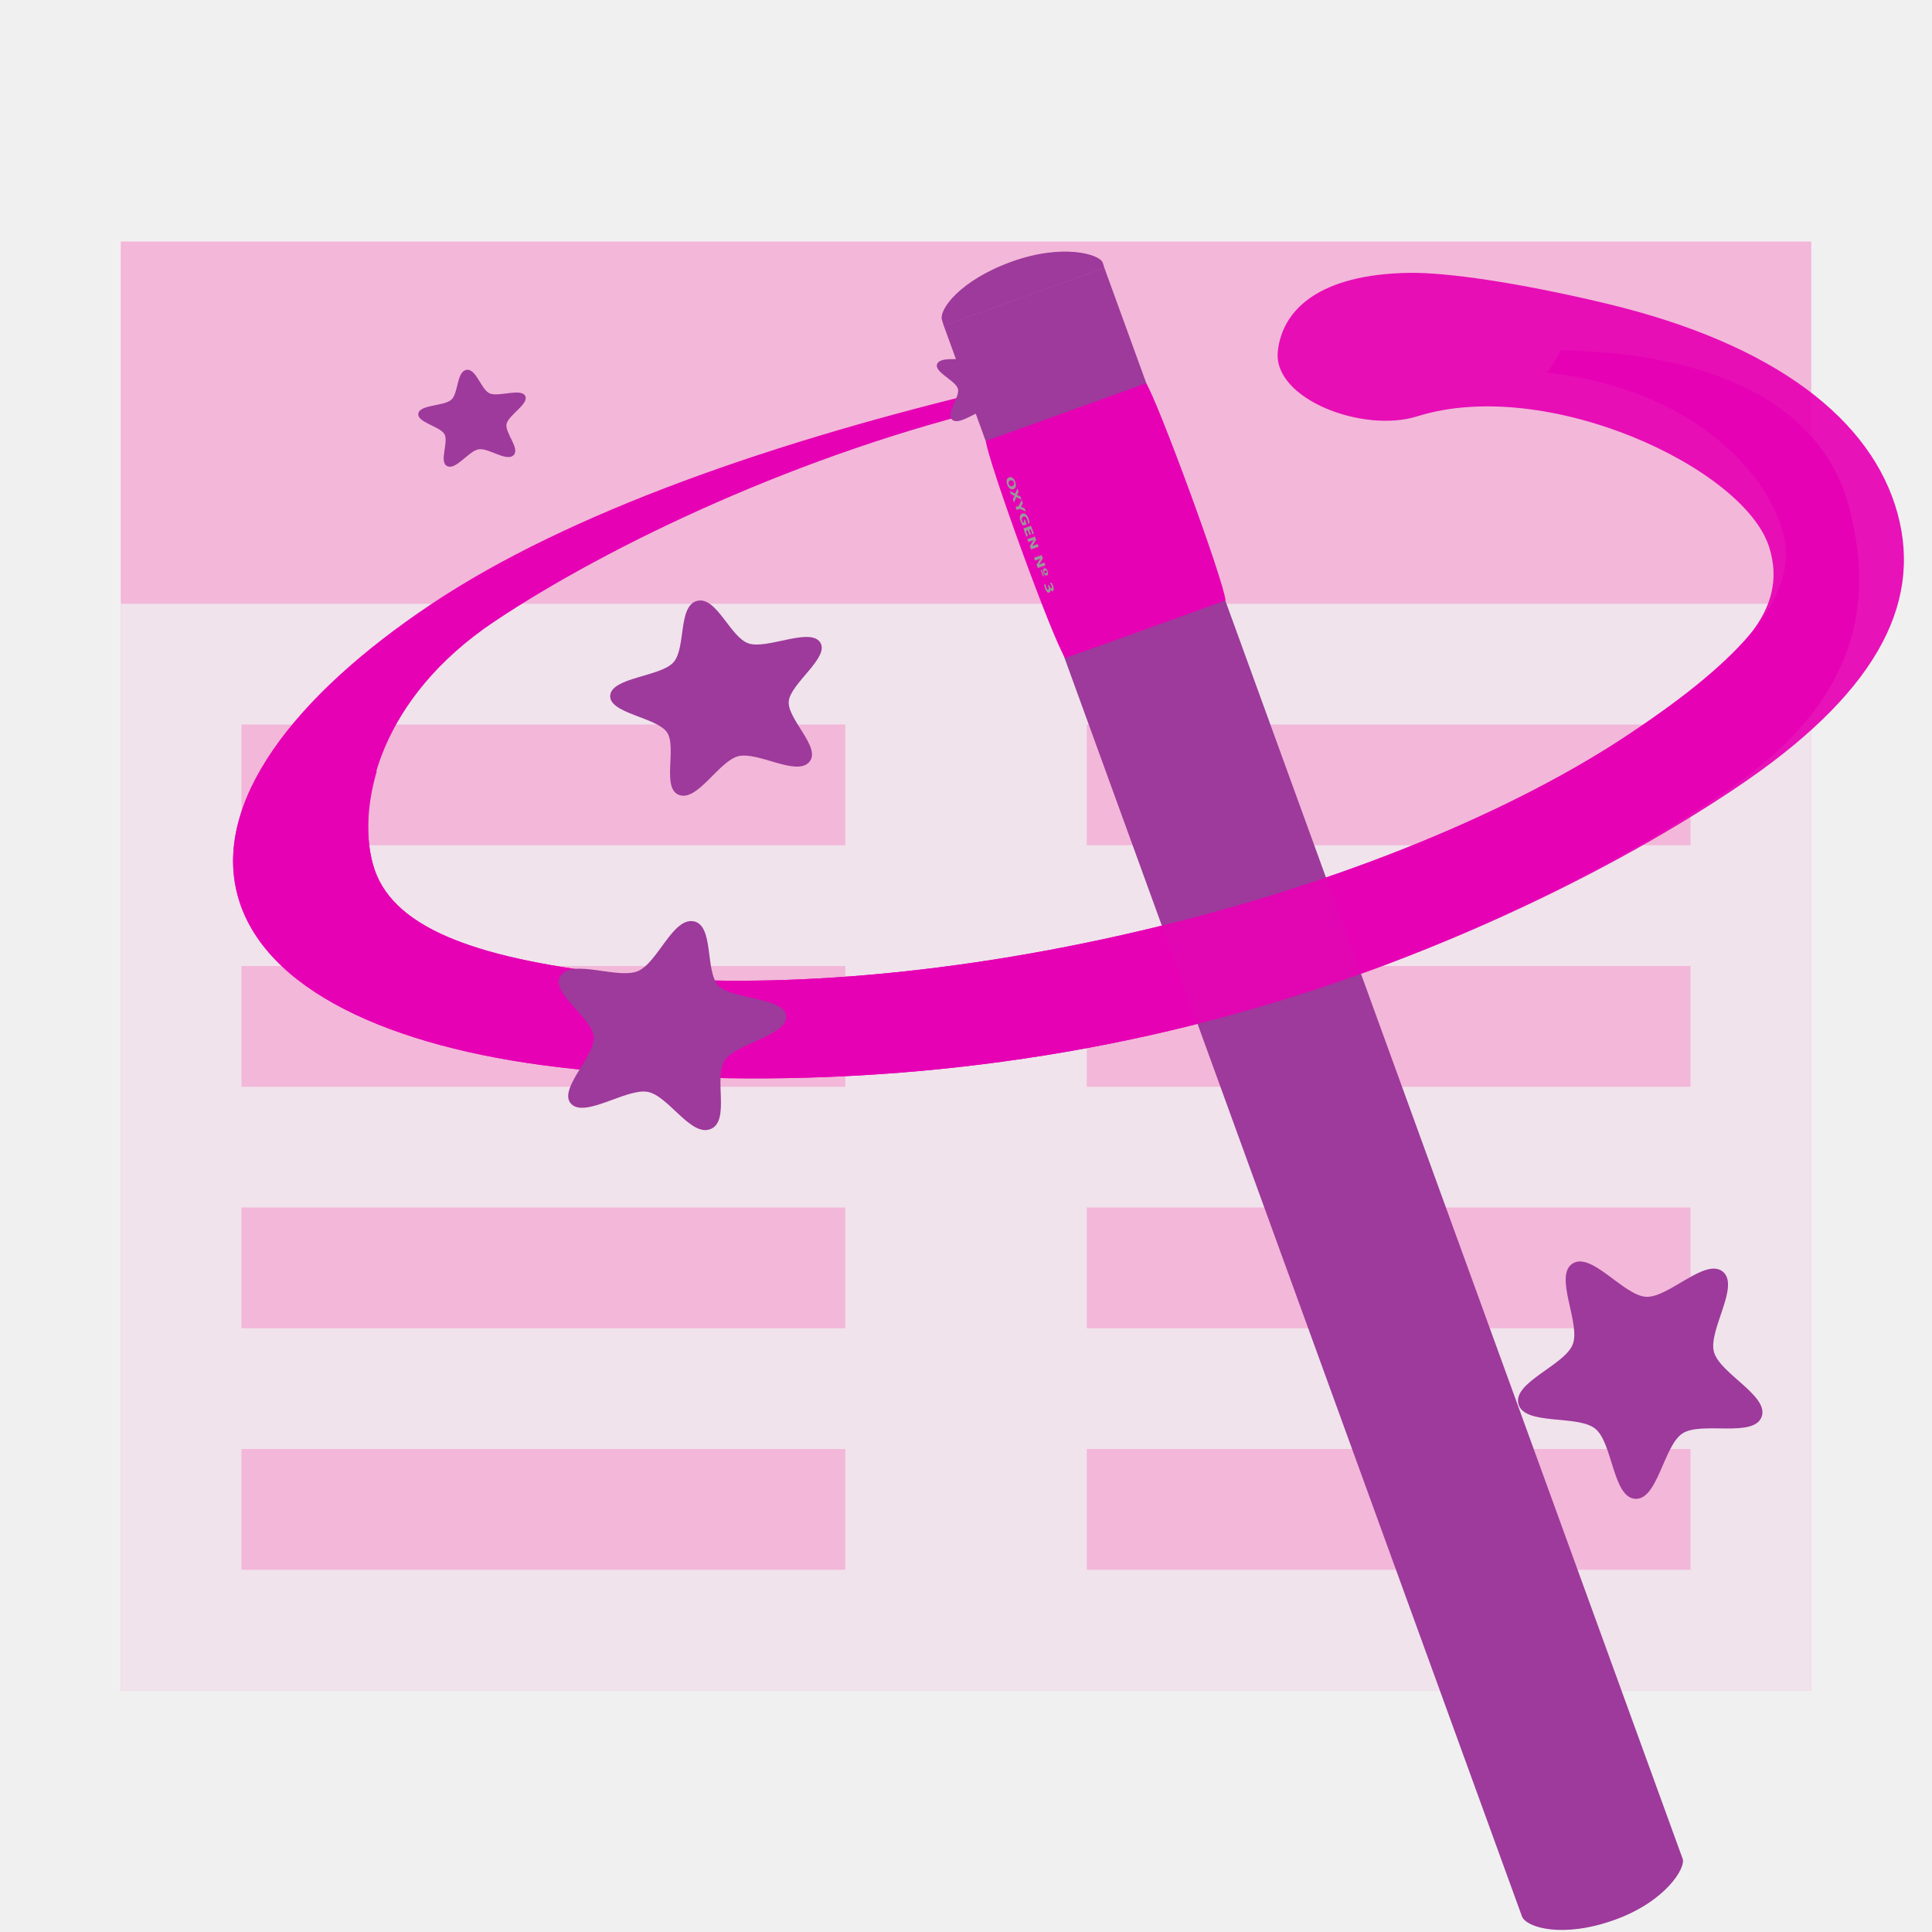
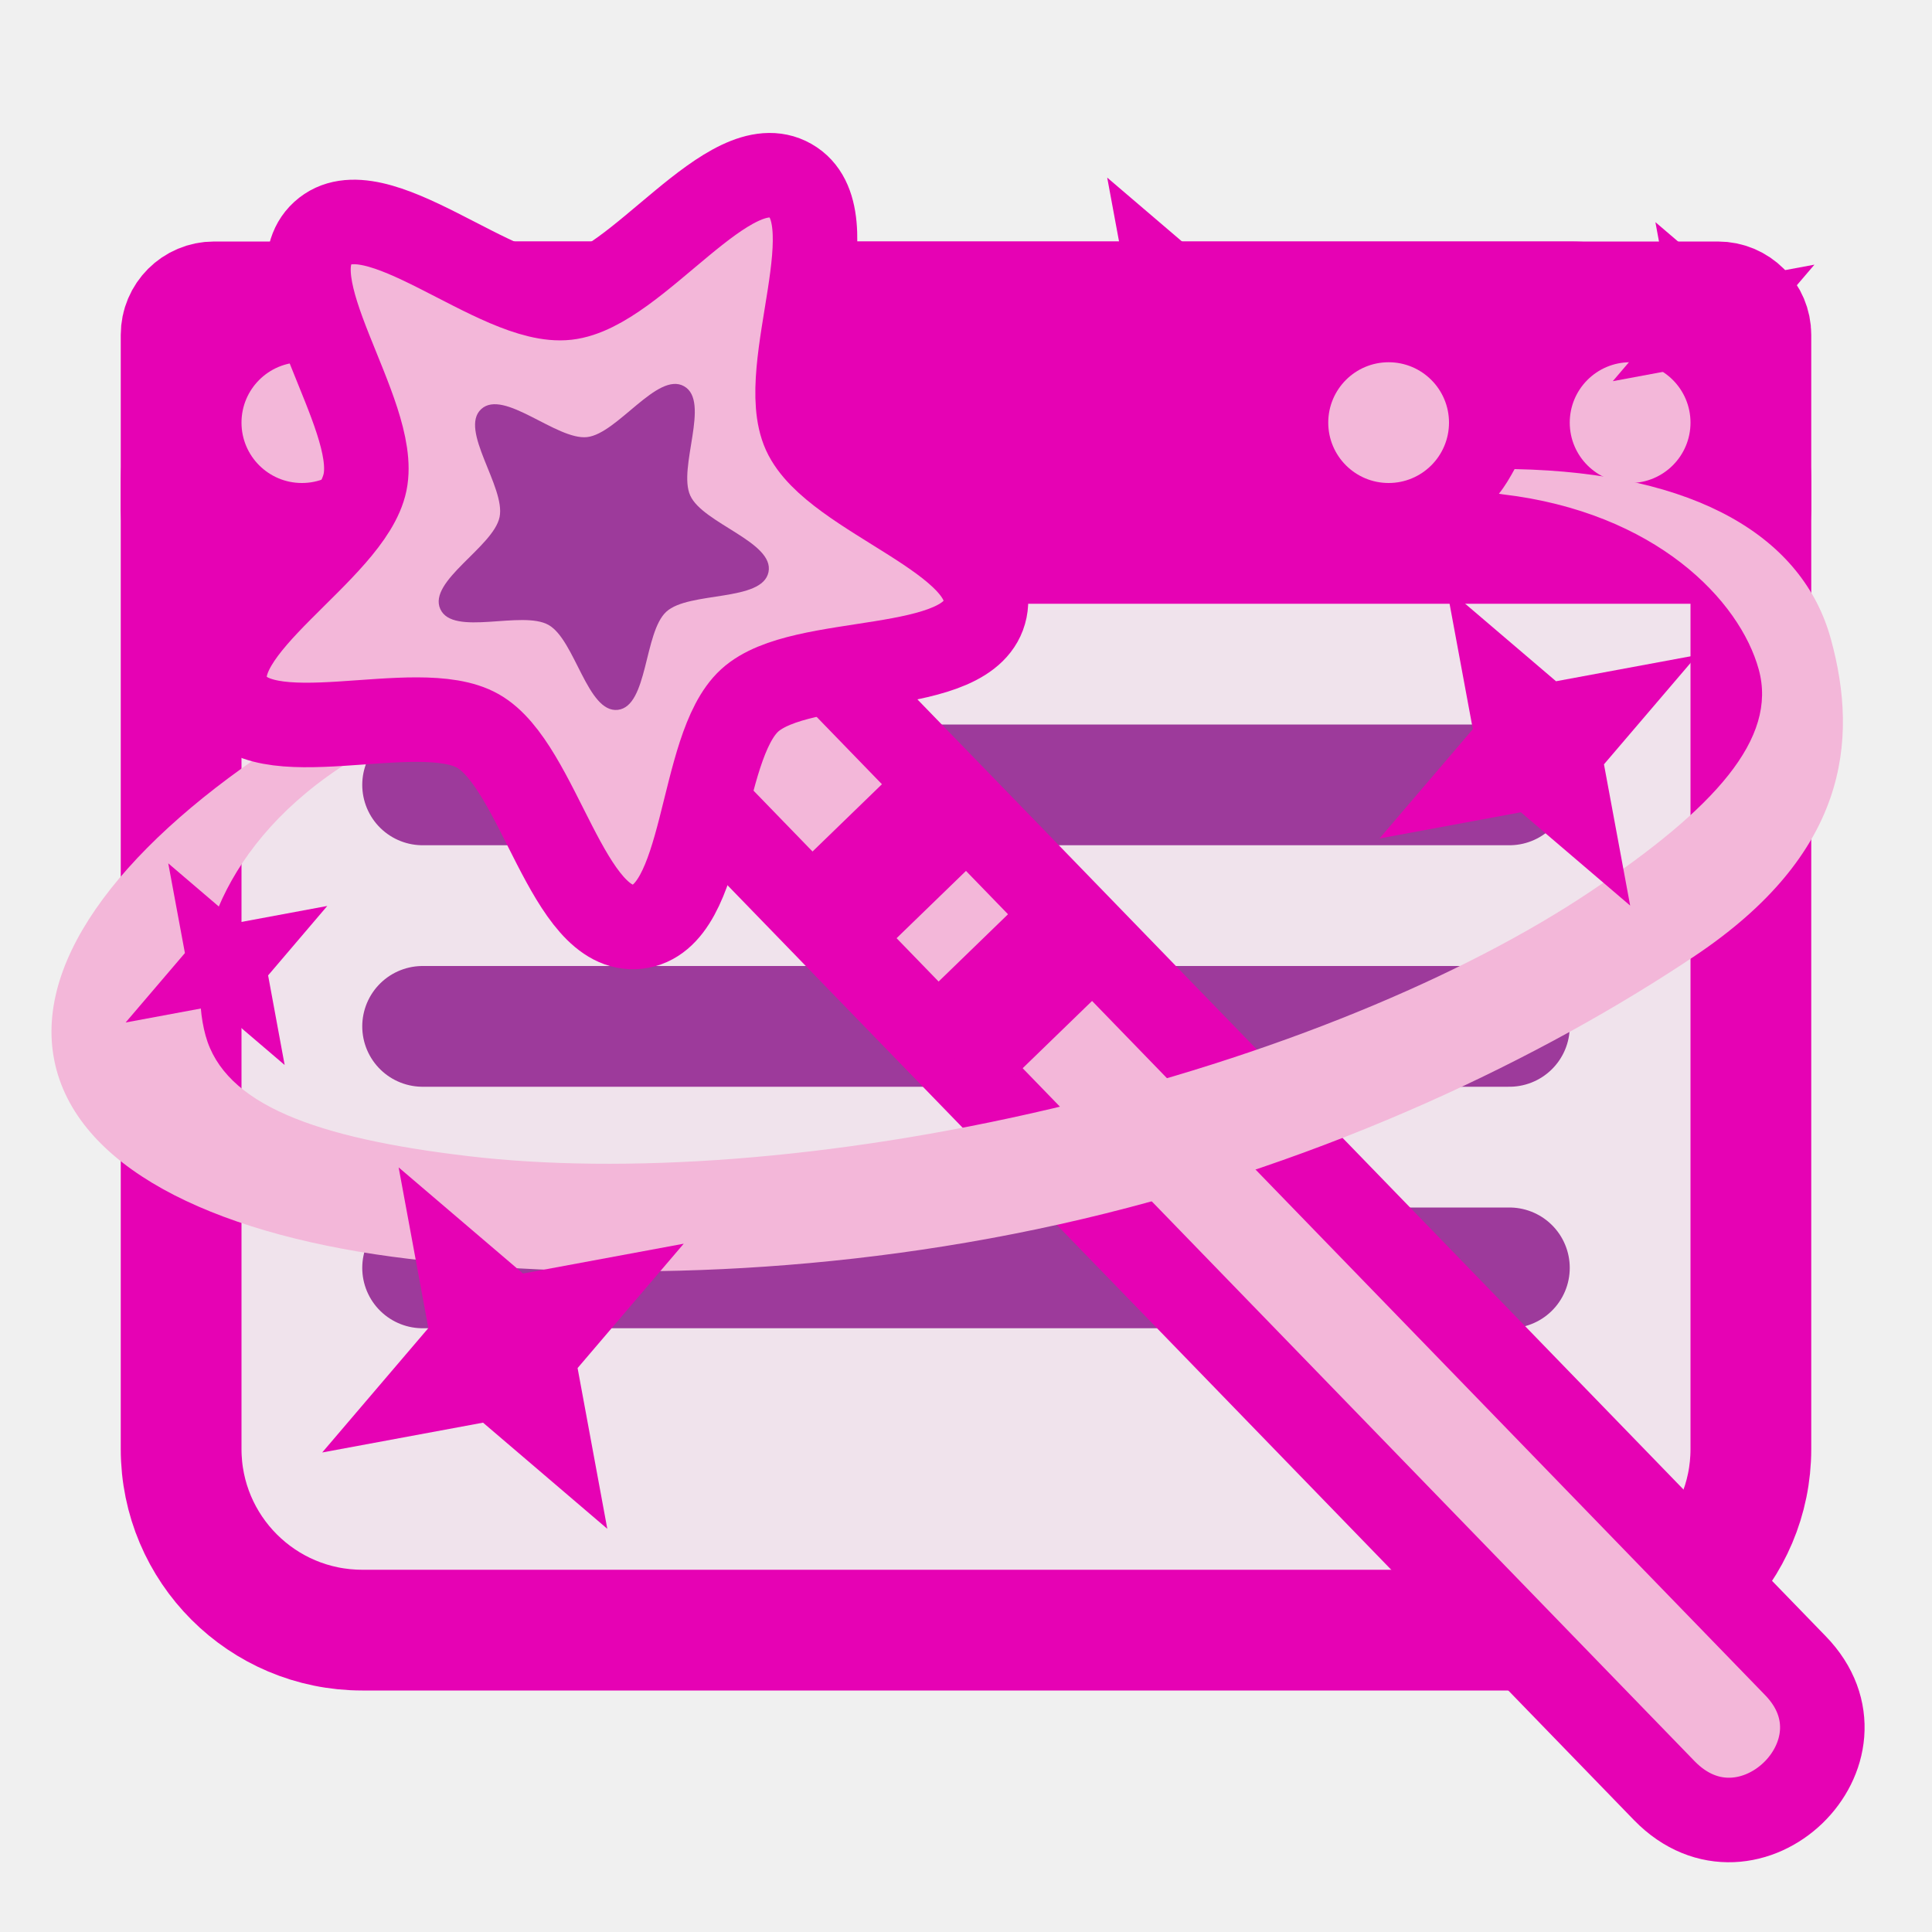
<svg xmlns="http://www.w3.org/2000/svg" xmlns:xlink="http://www.w3.org/1999/xlink" height="16" width="16" version="1.1" id="svg177">
  <defs id="defs181" />
  <radialGradient id="a" cx="49.01" cy="8.495" fx="47.371" fy="6.77" gradientTransform="matrix(.769753 1.181802 -7.650992 7.762471 62.39291 -29.03898)" gradientUnits="userSpaceOnUse" r="3.975">
    <stop offset="0" stop-color="#fff" id="stop2" />
    <stop offset="1" stop-color="#aeaeae" id="stop4" />
  </radialGradient>
  <linearGradient id="b" gradientTransform="matrix(.981227 .967355 -1.189872 1.227494 77.89405 -44.83244)" gradientUnits="userSpaceOnUse" x1="48.499" x2="48.733" xlink:href="#c" y1=".812" y2="2.366" />
  <linearGradient id="c">
    <stop offset="0" stop-color="#fff" id="stop8" />
    <stop offset="1" stop-color="#fff" stop-opacity="0" id="stop10" />
  </linearGradient>
  <radialGradient id="d" cx="49.012" cy="2.674" gradientTransform="matrix(.913761 0 0 .207981 43.52233 -82.64466)" gradientUnits="userSpaceOnUse" r="1.725" xlink:href="#c" />
  <radialGradient id="e" cx="49.012" cy="2.674" gradientTransform="matrix(3.15491 0 0 .208011 -61.469 -82.65113)" gradientUnits="userSpaceOnUse" r="1.725" xlink:href="#f" />
  <linearGradient id="f">
    <stop offset="0" stop-color="#fff" id="stop15" />
    <stop offset="1" stop-color="#252525" stop-opacity="0" id="stop17" />
  </linearGradient>
  <radialGradient id="g" cx="49.012" cy="2.674" gradientTransform="matrix(.906625 0 0 .207981 -140.6272 -82.64466)" gradientUnits="userSpaceOnUse" r="1.725" xlink:href="#h" />
  <linearGradient id="h">
    <stop offset="0" stop-color="#fff" stop-opacity=".55" id="stop21" />
    <stop offset="1" stop-opacity="0" id="stop23" />
  </linearGradient>
  <radialGradient id="i" cx="34.678" cy="7.462" fx="11.255" fy="18.452" gradientTransform="matrix(1.135556 .00325649 -.00001156 .02608447 -4.700669 7.1547)" gradientUnits="userSpaceOnUse" r="47.595" xlink:href="#c" />
  <linearGradient id="j" gradientTransform="matrix(1.37789 .0001263 .01423919 1.378513 65.76164 -93.88427)" gradientUnits="userSpaceOnUse" x1="48.499" x2="48.733" xlink:href="#c" y1=".812" y2="2.366" />
  <radialGradient id="k" cx="49.012" cy="2.674" gradientTransform="matrix(.913761 0 0 .167717 85.52731 -90.69359)" gradientUnits="userSpaceOnUse" r="1.725" xlink:href="#c" />
  <radialGradient id="l" cx="49.012" cy="2.674" gradientTransform="matrix(3.15491 0 0 .167755 -19.14379 -90.70726)" gradientUnits="userSpaceOnUse" r="1.725" xlink:href="#f" />
  <radialGradient id="m" cx="49.012" cy="2.674" gradientTransform="matrix(.906625 0 0 .167717 -182.6324 -90.69359)" gradientUnits="userSpaceOnUse" r="1.725" xlink:href="#h" />
  <radialGradient id="n" cx="67.498" cy="36.571" fx="51.11" fy="38.921" gradientTransform="matrix(1.143352 -.288983 .145436 .486936 -6.906086 43.29656)" gradientUnits="userSpaceOnUse" r="59.667">
    <stop offset="0" stop-opacity="0" id="stop31" />
    <stop offset=".879" stop-opacity="0" id="stop33" />
    <stop offset="1" id="stop35" />
  </radialGradient>
  <radialGradient id="o" cx="10.503" cy="43.419" gradientTransform="matrix(1.182169 -.07305034 .0190782 .595163 5.960047 24.89229)" gradientUnits="userSpaceOnUse" r="29.231" spreadMethod="reflect" xlink:href="#c" />
  <linearGradient id="p" gradientTransform="matrix(.99823 -.06168429 .02721908 .849126 7.509698 12.85021)" gradientUnits="userSpaceOnUse" x1="92.519" x2="95.047" xlink:href="#c" y1="5.879" y2="19.529" />
  <linearGradient id="q" gradientTransform="matrix(-12.72707 .492126 -.05364729 3.971548 275.6116 -231.9498)" gradientUnits="userSpaceOnUse" spreadMethod="pad" x1="18.705" x2="13.317" xlink:href="#c" y1="74.448" y2="64.213" />
  <radialGradient id="r" cx="123.623" cy="35.345" fx="125.264" fy="34.2" gradientTransform="matrix(.6456382 0 0 1.310223 48.80169 -4.037653)" gradientUnits="userSpaceOnUse" r="3.247" xlink:href="#c" />
  <radialGradient id="s" cx="123.623" cy="35.345" fx="125.264" fy="34.2" gradientTransform="matrix(.6456382 0 0 1.310223 -92.9241 9.164842)" gradientUnits="userSpaceOnUse" r="3.247" xlink:href="#c" />
  <linearGradient id="t" gradientUnits="userSpaceOnUse" x1="154.587" x2="61.973" xlink:href="#c" y1="48.225" y2="28.799" />
  <radialGradient id="u" cx="103.124" cy="24.957" fx="101.568" fy="22.073" gradientTransform="matrix(1.015732 .401466 -.180613 .456961 10.5599 -23.83122)" gradientUnits="userSpaceOnUse" r="12.242">
    <stop offset="0" id="stop44" />
    <stop offset="1" stop-opacity="0" id="stop46" />
  </radialGradient>
  <radialGradient id="v" cx="80.292" cy="39.654" gradientTransform="matrix(10.43391 -2.24727 .122988 .315112 -762.9446 214.3431)" gradientUnits="userSpaceOnUse" r="9.041">
    <stop offset="0" stop-color="#ff5f00" id="stop49" />
    <stop offset="1" stop-color="#ff5f00" stop-opacity="0" id="stop51" />
  </radialGradient>
  <linearGradient id="w" gradientTransform="matrix(.99823 -.06168429 .02721908 .849126 7.509698 12.85021)" gradientUnits="userSpaceOnUse" spreadMethod="reflect" x1="55.744" x2="121.517" y1="46.374" y2="11.319">
    <stop offset="0" stop-color="#ff5900" id="stop54" />
    <stop offset="1" stop-color="#ff0" id="stop56" />
  </linearGradient>
  <filter id="x">
    <feGaussianBlur stdDeviation="2.4" id="feGaussianBlur59" />
  </filter>
  <linearGradient id="y" gradientTransform="matrix(.1133598 0 0 .1691546 80.27144 159.9215)" gradientUnits="userSpaceOnUse" x1="399.775" x2="399.775" y1="681" y2="549.332">
    <stop offset="0" stop-color="#cbcbcd" id="stop62" />
    <stop offset=".5" stop-color="#e0e0e2" id="stop64" />
    <stop offset="1" stop-color="#fff" id="stop66" />
  </linearGradient>
-   <g transform="matrix(0.125,0,0,0.125,-9.953581,-29.60951)" id="g95">
-     <path d="M 87.629,252.876 H 199.629 v 96 H 87.629 Z" id="path71" style="fill:#f3b7d9" />
-     <path d="m 157.831,274.495 v -2.745 z" id="path73" style="fill:#ffffff;fill-opacity:0.757" />
-     <path d="m 87.629,276.876 h 112 v 72 h -112 z" id="path75" style="fill:#f0e3ec" />
-     <g id="g93" style="fill:#cacacc">
-       <path d="m 95.629,300.876 h 40 v 8 H 95.629 Z" id="path77" style="fill:#f3b7d9" />
-       <path d="m 95.629,284.876 h 40 v 8 H 95.629 Z" id="path79" style="fill:#f3b7d9" />
-       <path d="m 151.629,284.876 h 40 v 8 h -40 z" id="path81" style="fill:#f3b7d9" />
-       <path d="m 151.629,300.876 h 40 v 8 h -40 z" id="path83" style="fill:#f3b7d9" />
-       <path d="m 95.629,316.876 h 40 v 8 H 95.629 Z" id="path85" style="fill:#f3b7d9" />
-       <path d="m 151.629,316.876 h 40 v 8 h -40 z" id="path87" style="fill:#f3b7d9" />
-       <path d="m 95.629,332.876 h 40 v 8 H 95.629 Z" id="path89" style="fill:#f3b7d9" />
-       <path d="m 151.629,332.876 h 40 v 8 h -40 z" id="path91" style="fill:#f3b7d9" />
+   <rect style="fill:#f0e3ec;stroke:#e602b4" id="rect61" width="13" height="11" x="1.5" y="2.5" ry="1.5" />
+   <rect ry="0.273" y="2.5" x="1.5" height="2" width="13" id="rect873" style="fill:#e602b4;stroke:#e602b4;stroke-width:1" />
+   <path style="fill:none;stroke:#9d3a9b;stroke-width:1px;stroke-linecap:round;stroke-linejoin:miter;stroke-opacity:1" d="m 3.5,6.5 h 9" id="path875" />
+   <path id="path877" d="m 3.5,8.5 h 9" style="fill:none;stroke:#9d3a9b;stroke-width:1px;stroke-linecap:round;stroke-linejoin:miter;stroke-opacity:1" />
+   <path style="fill:none;stroke:#9d3a9b;stroke-width:1px;stroke-linecap:round;stroke-linejoin:miter;stroke-opacity:1" d="m 3.5,10.5 h 9" id="path879" />
+   <circle style="fill:#f3b7d9;stroke:none;stroke-linecap:round" id="path881" cx="2.5" cy="3.5" r="0.5" />
+   <circle r="0.5" cy="3.5" cx="11.5" id="circle883" style="fill:#f3b7d9;stroke:none;stroke-linecap:round" />
+   <circle style="fill:#f3b7d9;stroke:none;stroke-linecap:round" id="circle885" cx="13.5" cy="3.5" r="0.5" />
+   <g transform="translate(0.2833461,0.3297911)" id="g77">
+     <path id="rect1483" d="M 3.758,4.453 4.835,3.408 14.585,13.464 C 15.278,14.176 14.201,15.22 13.5,14.5 Z" style="opacity:1;fill:#f3b7d9;fill-opacity:1;stroke:#e602b4;stroke-width:0.7;stroke-linecap:round;stroke-linejoin:round;stroke-miterlimit:4;stroke-dasharray:none;stroke-opacity:1" />
+     <path id="path1486" d="M 6.544,7.323 7.621,6.279" style="opacity:1;vector-effect:none;fill:#f3b7d9;fill-opacity:1;stroke:#e602b4;stroke-width:1;stroke-linecap:butt;stroke-linejoin:miter;stroke-miterlimit:4;stroke-dasharray:none;stroke-dashoffset:0;stroke-opacity:1" />
+     <path id="path1488" d="M 7.588,8.4 8.665,7.356" style="opacity:1;vector-effect:none;fill:#f3b7d9;fill-opacity:1;stroke:#e602b4;stroke-width:1;stroke-linecap:butt;stroke-linejoin:miter;stroke-miterlimit:4;stroke-dasharray:none;stroke-dashoffset:0;stroke-opacity:1" />
+     <path d="M 10.405,3.773 9.5,3 8.33,3.217 9.103,2.312 8.886,1.141 9.791,1.914 10.961,1.697 10.188,2.603 Z" id="path1496" style="opacity:1;fill:#e602b4;fill-opacity:1;stroke:none;stroke-width:1;stroke-linecap:round;stroke-linejoin:round;stroke-miterlimit:4;stroke-dasharray:none;stroke-opacity:1" />
+     <path style="opacity:1;fill:#e602b4;fill-opacity:1;stroke:none;stroke-width:1;stroke-linecap:round;stroke-linejoin:round;stroke-miterlimit:4;stroke-dasharray:none;stroke-opacity:1" id="path1500" d="M 14.39,3.18 13.815,2.689 13.073,2.827 13.563,2.252 13.426,1.51 14,2 14.743,1.862 14.252,2.437 Z" />
+     <path style="fill:#f3b7d9;stroke-width:0.125" id="path1122" d="m 12.26,3.555 c -0.038,0.069 -0.078,0.139 -0.13,0.204 0.01,0.001 0.021,0.004 0.031,0.005 1.271,0.15 1.965,0.881 2.121,1.451 0.156,0.57 -0.359,1.146 -1.398,1.841 -1.039,0.695 -2.616,1.361 -4.451,1.794 -1.835,0.433 -3.565,0.545 -4.836,0.395 C 2.325,9.095 1.576,8.816 1.419,8.246 1.263,7.676 1.489,6.725 2.528,6.031 3.567,5.336 5.334,4.491 7.169,4.059 7.64,4.053 7.515,3.811 7.148,3.895 5.093,4.379 3.205,5.034 1.949,5.874 0.693,6.713 -0.048,7.682 0.186,8.535 0.42,9.388 1.572,9.914 3.108,10.096 4.644,10.278 6.63,10.249 8.684,9.765 10.739,9.28 12.497,8.427 13.752,7.587 15.008,6.747 15.114,5.815 14.879,4.962 14.649,4.122 13.773,3.585 12.26,3.555 Z" />
+     <g id="g1602">
+       <path d="M -1.645,1.829 V 1.48 Z" id="path1128" style="fill:#ffffff;fill-opacity:0.757;stroke-width:0.125" />
+       <path style="fill:#f3b7d9;stroke:#e602b4;stroke-width:0.7;stroke-miterlimit:4;stroke-dasharray:none" id="path75-3" d="M 2.389,1.601 C 2.821,1.207 3.831,2.201 4.411,2.136 4.991,2.071 5.756,0.878 6.263,1.166 6.771,1.454 6.138,2.722 6.379,3.254 6.621,3.786 7.992,4.144 7.875,4.716 7.757,5.288 6.356,5.077 5.925,5.471 5.494,5.865 5.577,7.28 4.996,7.345 4.416,7.41 4.183,6.012 3.675,5.724 3.167,5.436 1.848,5.952 1.606,5.42 1.365,4.888 2.622,4.235 2.74,3.663 2.857,3.091 1.958,1.995 2.389,1.601 Z" />
+       <path d="M 3.702,3.058 C 3.889,2.887 4.327,3.318 4.579,3.29 4.831,3.261 5.162,2.744 5.382,2.869 5.603,2.994 5.328,3.544 5.433,3.774 5.537,4.005 6.132,4.16 6.081,4.408 6.03,4.657 5.422,4.565 5.235,4.736 5.048,4.907 5.084,5.52 4.833,5.549 4.581,5.577 4.48,4.971 4.26,4.846 4.04,4.721 3.467,4.945 3.363,4.714 3.258,4.483 3.803,4.2 3.854,3.952 3.905,3.704 3.515,3.229 3.702,3.058 Z" id="path1514" style="fill:#9d3a9b;stroke:none;stroke-width:0.7;stroke-miterlimit:4;stroke-dasharray:none" />
    </g>
-   </g>
-   <g transform="matrix(0.1134676,0,0,0.1134676,0.679987,0.625398)" id="g175">
-     <path d="m 107.949,20.044 c -0.304,0.554 -0.623,1.109 -1.042,1.633 0.082,0.009 0.17,0.028 0.251,0.038 10.169,1.202 15.717,7.049 16.969,11.607 1.252,4.558 -2.875,9.172 -11.187,14.73 -8.312,5.558 -20.929,10.891 -35.61,14.351 -14.681,3.46 -28.519,4.364 -38.688,3.162 C 28.474,64.362 22.479,62.132 21.227,57.574 19.975,53.016 21.787,45.408 30.098,39.85 38.41,34.292 52.545,27.536 67.226,24.076 c 3.771,-0.046 2.764,-1.981 -0.167,-1.314 -16.438,3.875 -31.549,9.115 -41.595,15.832 -10.046,6.717 -15.976,14.466 -14.102,21.291 1.875,6.825 11.084,11.035 23.374,12.488 12.29,1.453 28.174,1.224 44.612,-2.65 16.438,-3.875 30.498,-10.704 40.544,-17.421 10.046,-6.717 10.891,-14.178 9.016,-21.003 -1.844,-6.714 -8.853,-11.016 -20.959,-11.254 z" id="path97" style="fill:#e602b4" />
-     <path d="M 59.259,10.92 V 8.126 Z" id="path99" style="fill:#ffffff;fill-opacity:0.757" />
-     <path d="m 40.124,40.508 c 0.147,0.736 -1.617,1.188 -1.931,1.87 -0.314,0.682 0.492,2.315 -0.162,2.683 -0.655,0.367 -1.629,-1.171 -2.375,-1.259 -0.746,-0.087 -2.05,1.184 -2.602,0.675 -0.552,-0.509 0.61,-1.912 0.463,-2.648 -0.147,-0.736 -1.759,-1.584 -1.446,-2.266 0.314,-0.682 2.007,-0.01 2.661,-0.378 0.655,-0.367 0.963,-2.163 1.708,-2.075 0.746,0.087 0.63,1.905 1.182,2.414 0.552,0.509 2.354,0.247 2.501,0.983 z" transform="matrix(0.99823,-0.06168429,0.02721908,0.849126,29.32615,-10.58347)" id="path101" style="fill:#9d3a9b" />
-     <path d="M 148.204,23.113 V 20.318 Z" id="path103" style="fill:#ffffff;fill-opacity:0.757" />
-     <path d="m -43.862,91.808 c -5.747,-2.916 0.577,-17.216 -2.359,-22.953 -2.935,-5.736 -18.233,-8.974 -17.236,-15.34 0.997,-6.366 16.552,-4.772 21.101,-9.336 4.549,-4.564 2.9,-20.114 9.263,-21.133 6.363,-1.019 9.653,14.267 15.399,17.183 5.747,2.916 20.026,-3.457 22.961,2.279 2.935,5.736 -10.586,13.589 -11.583,19.956 -0.997,6.366 9.476,17.977 4.928,22.541 -4.549,4.564 -16.196,-5.869 -22.558,-4.85 -6.363,1.019 -14.169,14.568 -19.915,11.652 z" transform="matrix(0.233515,-0.103209,0.103209,0.233515,114.1283,77.91657)" id="path105" style="fill:#9d3a9b" />
-     <g transform="matrix(-0.54205,0.865155,-0.96558,-0.334369,183.1958,28.07353)" id="g139">
-       <path d="m 118.789,2.059 c 0.532,-0.548 3.357,-0.624 5.876,1.859 2.544,2.508 2.64,5.193 1.974,5.88 C 126.205,10.245 30.668,107.18 30.235,107.627 27.618,105.047 25.002,102.467 22.385,99.888 22.819,99.441 118.355,2.506 118.789,2.059 Z" id="path111" style="fill:#9d3a9b;fill-rule:evenodd" />
-       <path d="M 42.53,79.423 C 41.155,80.331 30.189,91.549 29.382,92.807 l 6.298,6.181 13.148,-13.384 z m 5.637,5.525 -13.148,13.384 2.203,2.187 C 38.416,99.757 49.438,88.6 50.37,87.135 Z" id="path113" style="fill:#e602b4" />
-       <path d="m 39.429,97.165 c -0.054,0.055 -0.086,0.109 -0.095,0.161 -0.009,0.052 0.006,0.098 0.045,0.137 0.039,0.039 0.084,0.054 0.135,0.045 0.051,-0.009 0.104,-0.041 0.159,-0.096 0.055,-0.056 0.087,-0.109 0.095,-0.161 0.009,-0.052 -0.006,-0.097 -0.045,-0.136 -0.039,-0.039 -0.084,-0.054 -0.135,-0.045 -0.051,0.009 -0.105,0.041 -0.159,0.097 m -0.069,-0.069 c 0.111,-0.113 0.216,-0.185 0.313,-0.214 0.097,-0.03 0.175,-0.015 0.235,0.045 0.06,0.06 0.075,0.139 0.045,0.237 -0.029,0.098 -0.1,0.204 -0.211,0.317 -0.111,0.113 -0.215,0.184 -0.313,0.214 -0.097,0.03 -0.175,0.015 -0.235,-0.045 -0.06,-0.06 -0.075,-0.139 -0.046,-0.237 0.03,-0.099 0.1,-0.204 0.211,-0.317 m 1.031,-0.668 0.429,-0.055 -0.186,0.189 -0.288,0.038 -0.035,0.29 -0.187,0.19 0.052,-0.433 -0.412,0.053 0.187,-0.189 0.271,-0.035 0.033,-0.273 0.188,-0.19 -0.051,0.416 m 0.07,-0.436 0.195,-0.198 0.289,-0.028 0.027,-0.292 0.196,-0.199 -0.051,0.483 0.155,0.156 -0.179,0.181 -0.155,-0.156 -0.477,0.053 m 1.748,-1.084 c -0.033,0.057 -0.071,0.112 -0.113,0.167 -0.042,0.054 -0.089,0.108 -0.14,0.159 -0.115,0.117 -0.224,0.193 -0.326,0.227 -0.102,0.034 -0.182,0.021 -0.241,-0.038 -0.059,-0.06 -0.072,-0.142 -0.037,-0.246 0.035,-0.104 0.112,-0.217 0.231,-0.338 0.046,-0.047 0.093,-0.089 0.139,-0.127 0.047,-0.038 0.094,-0.072 0.14,-0.101 l 0.076,0.077 c -0.05,0.027 -0.098,0.058 -0.142,0.091 -0.044,0.033 -0.085,0.069 -0.123,0.108 -0.071,0.072 -0.116,0.139 -0.133,0.199 -0.017,0.06 -0.006,0.11 0.033,0.15 0.039,0.039 0.088,0.051 0.146,0.034 0.058,-0.016 0.122,-0.059 0.19,-0.129 0.019,-0.019 0.035,-0.037 0.05,-0.054 0.015,-0.018 0.027,-0.034 0.037,-0.05 l -0.072,-0.072 -0.109,0.111 -0.064,-0.064 0.279,-0.283 0.177,0.178 m -0.184,-0.503 0.482,-0.489 0.072,0.072 -0.304,0.308 0.069,0.069 0.286,-0.29 0.072,0.072 -0.286,0.29 0.084,0.085 0.314,-0.318 0.072,0.072 -0.493,0.5 -0.369,-0.371 m 0.65,-0.659 0.2,-0.203 0.505,-0.001 -0.253,-0.254 0.169,-0.172 0.369,0.371 -0.2,0.203 -0.505,0.001 0.253,0.254 -0.169,0.172 -0.369,-0.371 m 1.126,-1.142 0.2,-0.203 0.505,-0.001 -0.253,-0.254 0.169,-0.172 0.369,0.371 -0.2,0.203 -0.505,0.001 0.253,0.254 -0.169,0.172 -0.369,-0.371 m 0.969,-0.997 c 0.066,-0.067 0.127,-0.11 0.183,-0.131 0.057,-0.021 0.101,-0.015 0.132,0.016 0.031,0.031 0.037,0.076 0.017,0.132 -0.02,0.057 -0.063,0.119 -0.129,0.186 -0.066,0.067 -0.128,0.111 -0.184,0.132 -0.056,0.02 -0.1,0.015 -0.131,-0.017 -0.031,-0.031 -0.037,-0.076 -0.017,-0.133 0.02,-0.057 0.063,-0.12 0.13,-0.187 m 0.042,0.429 0.382,-0.388 0.049,0.05 -0.382,0.388 -0.049,-0.05 m -4.81e-4,-0.387 c -0.026,0.026 -0.041,0.052 -0.045,0.077 -0.004,0.025 0.004,0.046 0.023,0.066 0.019,0.019 0.041,0.027 0.065,0.023 0.024,-0.004 0.05,-0.019 0.076,-0.046 0.026,-0.026 0.04,-0.051 0.044,-0.076 0.004,-0.025 -0.004,-0.047 -0.023,-0.066 -0.019,-0.019 -0.041,-0.027 -0.066,-0.023 -0.024,0.004 -0.049,0.019 -0.075,0.045 m 1.175,-0.92 c 0.053,-0.041 0.1,-0.066 0.14,-0.074 0.04,-0.009 0.073,-0.001 0.097,0.024 0.037,0.037 0.038,0.091 0.004,0.164 -0.034,0.072 -0.101,0.16 -0.202,0.262 -0.036,0.036 -0.073,0.071 -0.112,0.104 -0.039,0.033 -0.078,0.064 -0.119,0.094 l -0.073,-0.074 c 0.042,-0.025 0.082,-0.052 0.12,-0.08 0.038,-0.029 0.072,-0.06 0.104,-0.092 0.047,-0.048 0.079,-0.089 0.096,-0.123 0.017,-0.035 0.017,-0.06 5.55e-4,-0.076 -0.017,-0.017 -0.042,-0.016 -0.077,0.001 -0.034,0.017 -0.077,0.052 -0.127,0.103 l -0.072,0.073 -0.061,-0.062 0.075,-0.076 c 0.045,-0.046 0.075,-0.083 0.089,-0.113 0.014,-0.03 0.014,-0.053 -0.001,-0.068 -0.014,-0.014 -0.036,-0.014 -0.065,-5.47e-4 -0.029,0.014 -0.063,0.041 -0.102,0.08 -0.029,0.029 -0.056,0.06 -0.082,0.094 -0.026,0.033 -0.05,0.068 -0.072,0.104 l -0.07,-0.07 c 0.03,-0.041 0.061,-0.081 0.093,-0.118 0.032,-0.038 0.065,-0.074 0.098,-0.108 0.09,-0.091 0.165,-0.152 0.226,-0.181 0.061,-0.03 0.107,-0.029 0.138,0.003 0.022,0.022 0.029,0.05 0.021,0.086 -0.008,0.035 -0.03,0.077 -0.066,0.125" id="path123" style="fill:#999999" />
-       <g transform="matrix(0.712202,0.701974,0.870513,-0.883197,9.637176,-69.26202)" id="g137">
-         <path d="m 127.804,-90.294 c -0.006,-0.564 1.953,-2.068 5.49,-2.067 3.572,3.32e-4 5.526,1.362 5.533,2.068 0.005,0.459 0.01,-0.081 0.014,0.378 -3.674,-3.28e-4 -7.349,-6.64e-4 -11.023,-9.99e-4 -0.005,-0.46 -0.01,0.081 -0.014,-0.379" id="path127" style="fill:#9d3a9b;fill-rule:evenodd" />
-       </g>
-     </g>
-     <path d="m 96.86,14.403 c -6.512,0.101 -9.269,2.654 -9.59,5.737 -0.362,3.475 6.219,5.981 10.18,4.734 9.434,-2.969 23.912,3.766 25.696,9.59 1.386,4.525 -1.894,8.029 -10.206,13.587 -8.312,5.558 -20.929,10.891 -35.61,14.351 -14.681,3.46 -28.519,4.364 -38.688,3.162 C 28.474,64.362 22.479,62.132 21.227,57.574 20.714,55.705 20.759,53.32 21.509,50.777 l -8.828,0.546 c -1.541,2.924 -2.075,5.811 -1.32,8.563 1.875,6.825 11.084,11.035 23.374,12.488 12.29,1.453 28.174,1.224 44.612,-2.65 C 95.785,65.848 110.6,58.756 120.646,52.038 130.692,45.321 134.371,38.767 132.497,31.942 130.622,25.117 123.574,19.592 111.248,16.645 104.715,15.083 99.526,14.362 96.86,14.403 Z" id="path145" style="opacity:0.93;fill:#e602b4" />
-     <g id="g155" style="fill-rule:evenodd" />
-     <g transform="matrix(0.99823,-0.06520605,0.02721908,0.897605,22.60269,-7.62869)" id="g167" style="fill:#eb7331">
-       <path d="m 28.7,66.421 c -0.981,1.08 -3.724,-1.159 -5.152,-0.863 -1.428,0.297 -3.053,3.442 -4.383,2.842 -1.33,-0.6 -0.048,-3.9 -0.772,-5.167 -0.723,-1.267 -4.217,-1.84 -4.058,-3.291 0.159,-1.45 3.694,-1.251 4.675,-2.331 0.981,-1.08 0.447,-4.579 1.876,-4.876 1.428,-0.297 2.331,3.127 3.661,3.726 1.33,0.6 4.493,-0.99 5.217,0.277 0.723,1.267 -2.253,3.183 -2.413,4.634 -0.159,1.45 2.33,3.968 1.348,5.047 z" id="path161" style="fill:#9d3a9b" />
-       <path d="M 7.802,39.951 C 7.262,40.441 6.003,39.197 5.278,39.276 4.553,39.356 3.595,40.844 2.962,40.483 2.328,40.121 3.123,38.539 2.823,37.874 2.523,37.209 0.811,36.758 0.96,36.044 1.108,35.329 2.858,35.597 3.398,35.106 c 0.54,-0.491 0.44,-2.258 1.165,-2.338 0.725,-0.08 1.012,1.667 1.645,2.029 0.633,0.362 2.284,-0.279 2.583,0.386 0.3,0.665 -1.273,1.477 -1.421,2.192 -0.148,0.714 0.971,2.085 0.431,2.576 z" id="path163" style="fill:#9d3a9b" />
-       <path d="m 10.588,92.892 c -0.981,-1.227 1.865,-3.763 1.792,-5.332 -0.073,-1.569 -3.142,-3.831 -2.278,-5.143 0.863,-1.312 4.155,0.61 5.625,0.056 1.47,-0.554 2.672,-4.172 4.188,-3.756 1.515,0.416 0.703,4.14 1.685,5.367 0.981,1.227 4.793,1.253 4.866,2.822 0.073,1.569 -3.72,1.948 -4.584,3.261 -0.863,1.312 0.29,4.946 -1.18,5.5 -1.47,0.554 -3.003,-2.936 -4.518,-3.352 -1.515,-0.416 -4.614,1.804 -5.596,0.577 z" id="path165" style="fill:#9d3a9b" />
-     </g>
+     <path d="M 2.074,8.49 1.5,8 0.757,8.138 1.248,7.563 1.11,6.82 1.685,7.311 2.427,7.173 1.937,7.748 Z" id="path1502" style="opacity:1;fill:#e602b4;fill-opacity:1;stroke:none;stroke-width:1;stroke-linecap:round;stroke-linejoin:round;stroke-miterlimit:4;stroke-dasharray:none;stroke-opacity:1" />
+     <path style="opacity:1;fill:#e602b4;fill-opacity:1;stroke:none;stroke-width:1;stroke-linecap:round;stroke-linejoin:round;stroke-miterlimit:4;stroke-dasharray:none;stroke-opacity:1" id="path1498" d="M 4.746,12.331 3.717,11.452 2.385,11.699 3.264,10.669 3.018,9.338 4.048,10.217 5.379,9.97 4.5,11 Z" />
+     <path style="opacity:1;fill:#e602b4;fill-opacity:1;stroke:none;stroke-width:1;stroke-linecap:round;stroke-linejoin:round;stroke-miterlimit:4;stroke-dasharray:none;stroke-opacity:1" id="path1506" d="M 13.217,7.17 12.312,6.397 11.141,6.614 11.914,5.709 11.697,4.539 12.603,5.312 13.773,5.095 13,6 Z" />
  </g>
</svg>
